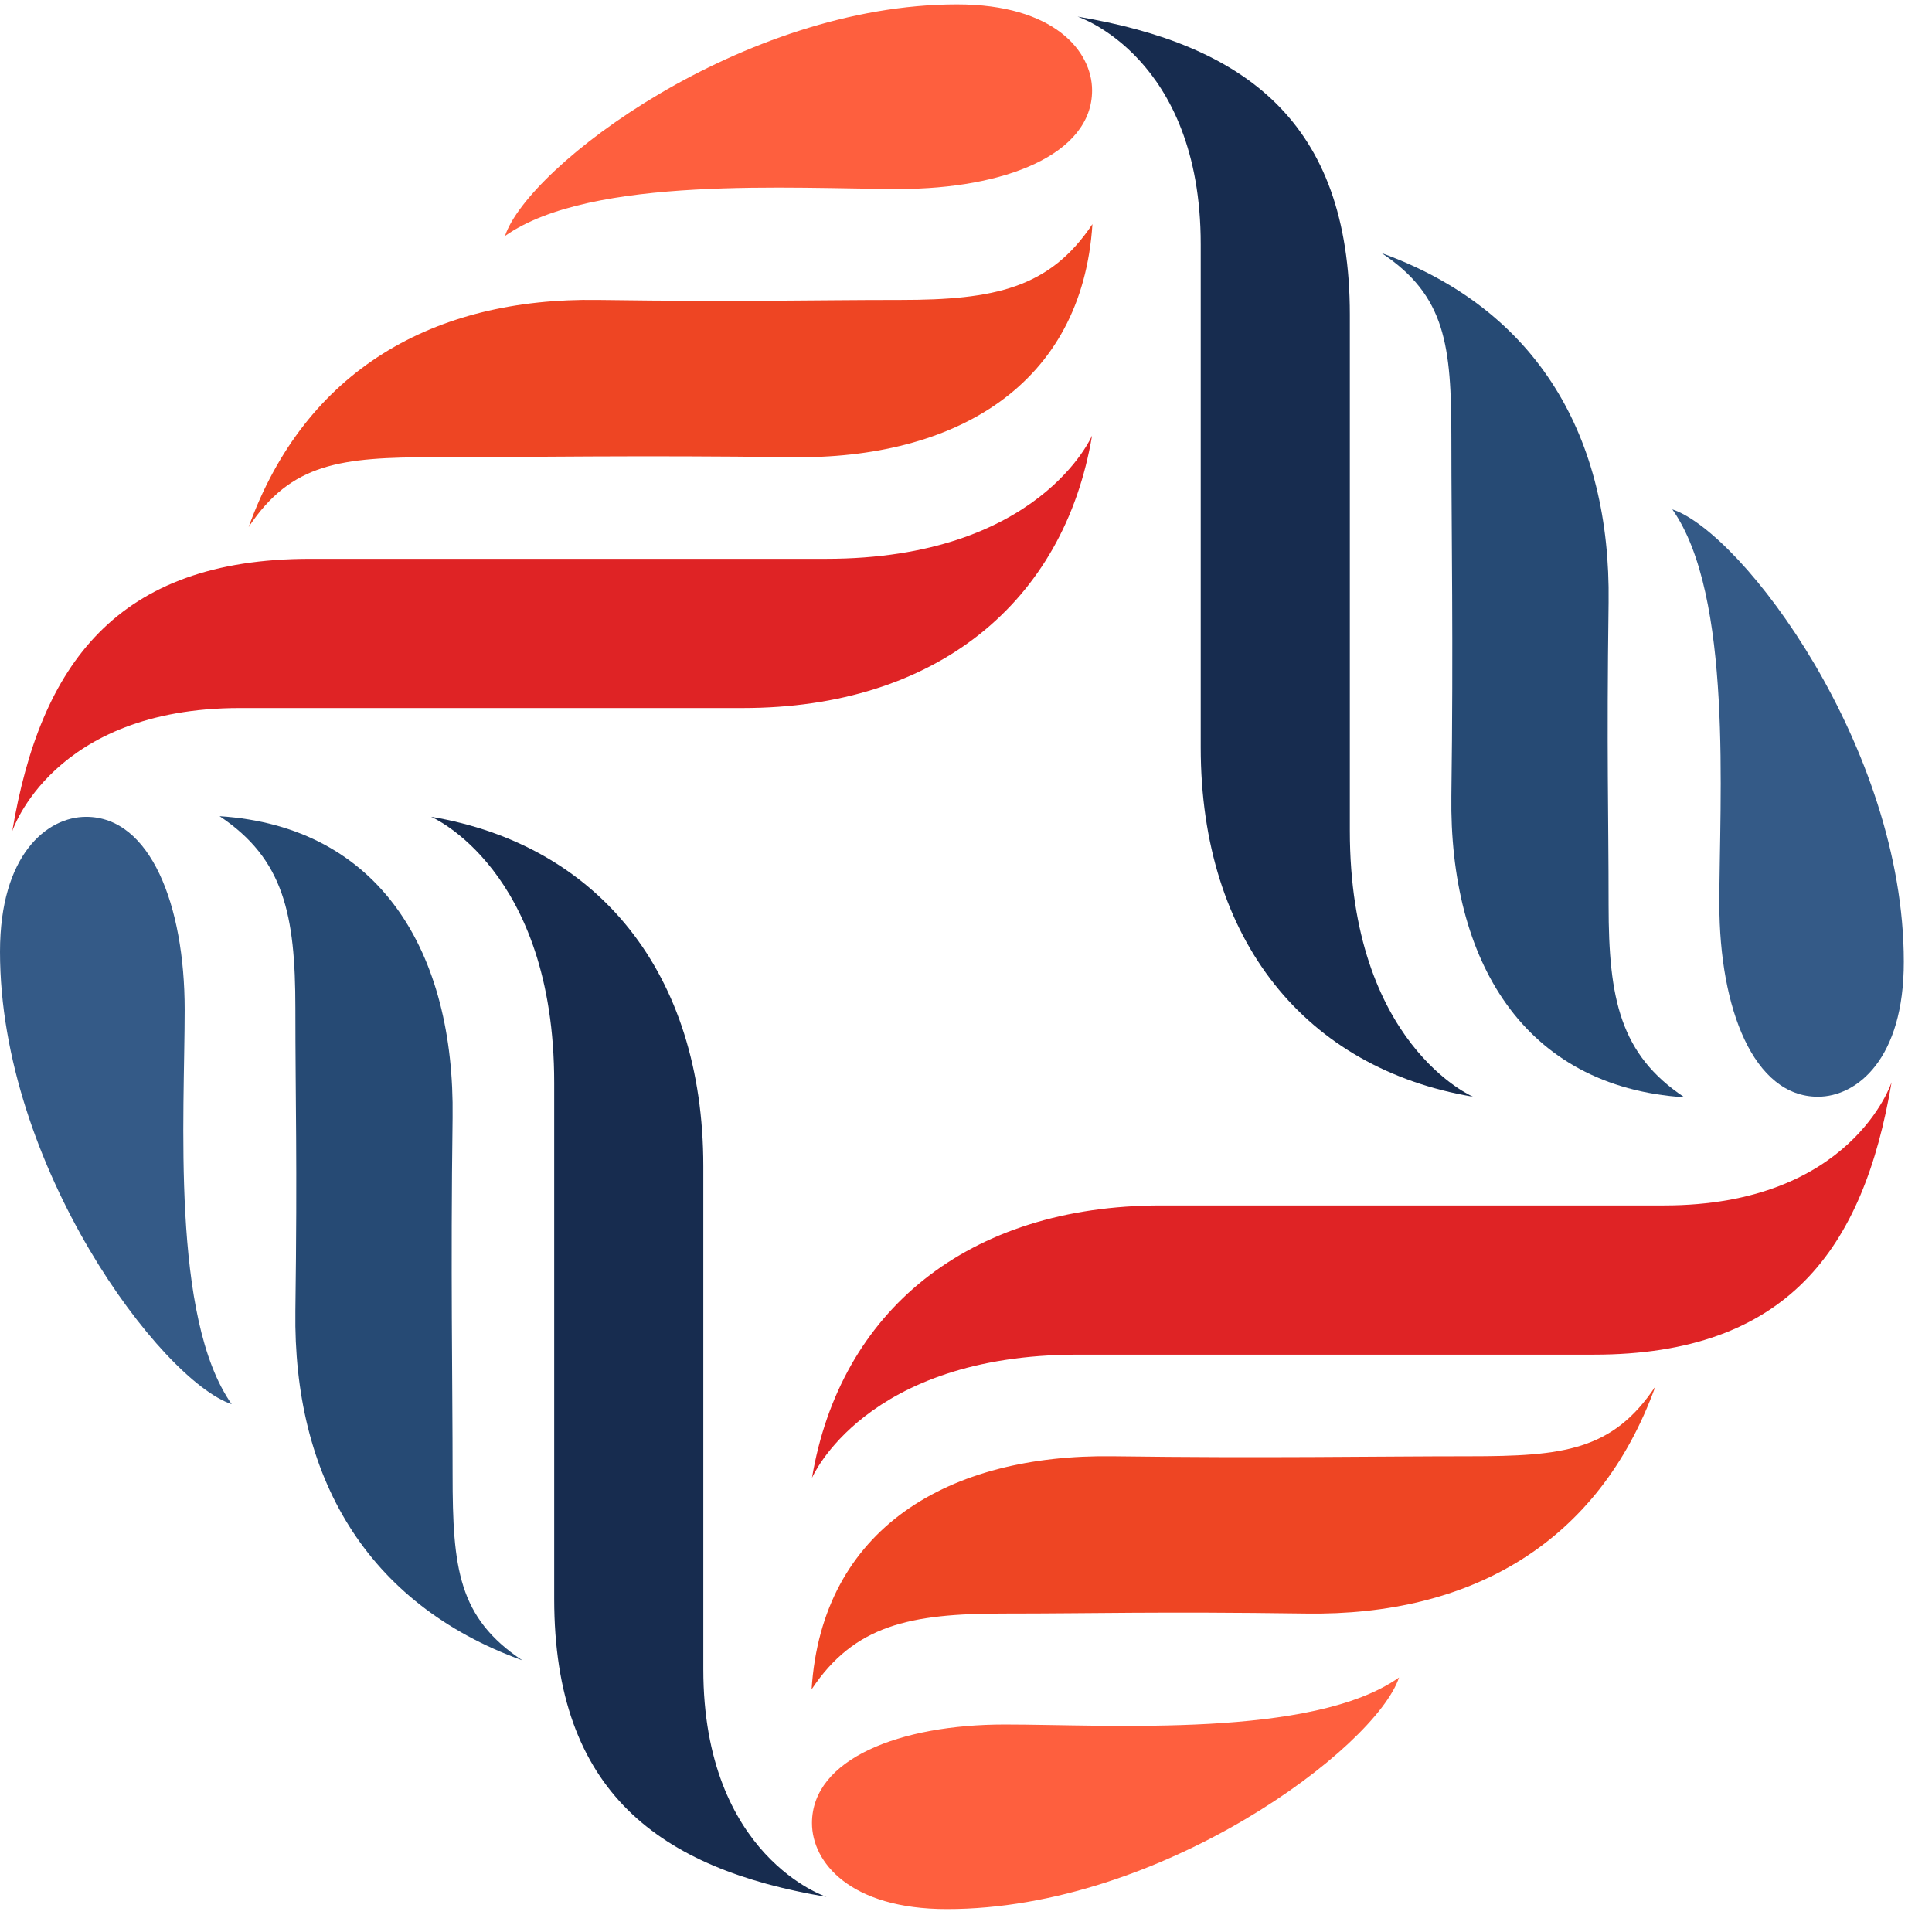
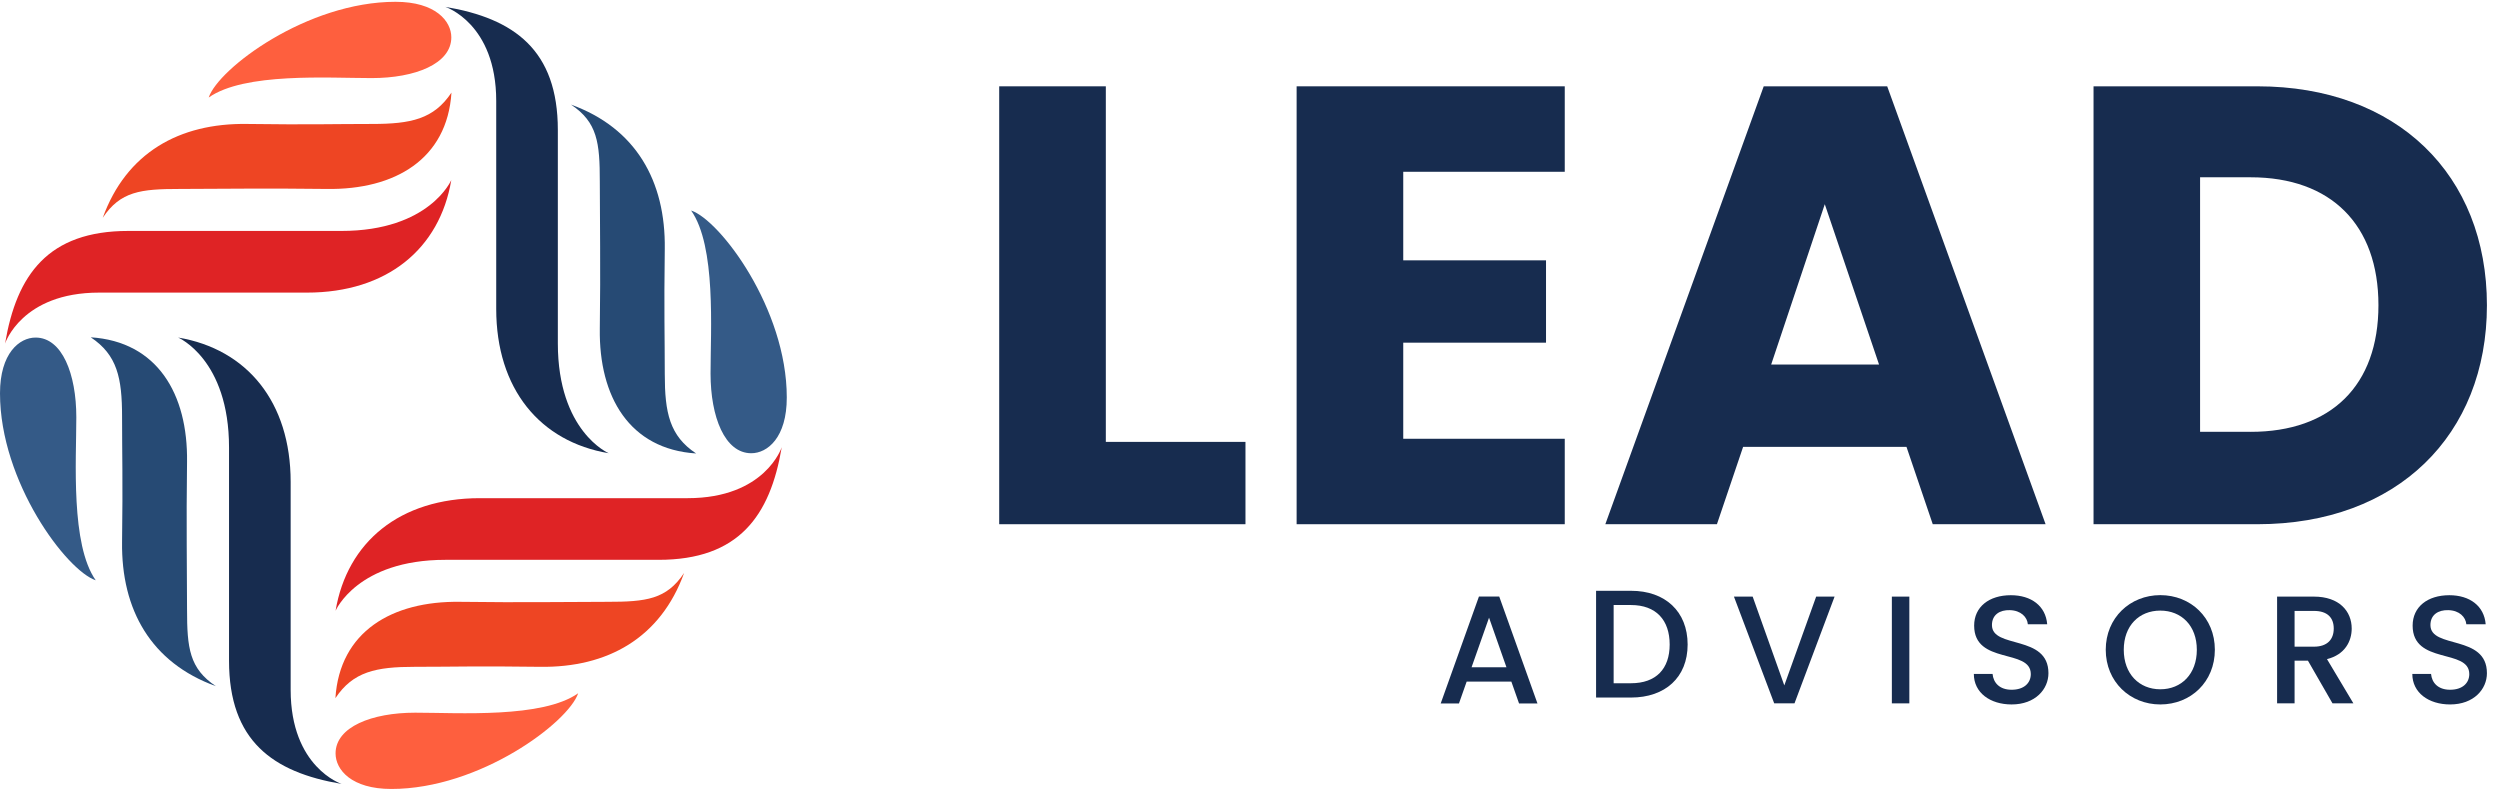
- <svg xmlns="http://www.w3.org/2000/svg" width="61" height="61" viewBox="0 0 61 61" fill="none">
+ <svg xmlns="http://www.w3.org/2000/svg" width="191" height="61" viewBox="0 0 191 61" fill="none">
  <path d="M25.637 46.662C26.522 41.399 30.553 38.06 36.663 38.06H52.54C58.465 38.06 59.724 34.17 59.724 34.17C58.839 39.433 56.429 42.771 50.319 42.771H34.033C27.294 42.771 25.637 46.662 25.637 46.662Z" fill="#DF2325" />
  <path d="M52.266 43.775C50.918 45.8 49.357 45.979 46.394 45.979C43.431 45.979 39.952 46.044 35.137 45.979C29.953 45.907 25.951 48.248 25.625 53.339C26.973 51.313 28.724 50.945 31.687 50.945C34.65 50.945 36.431 50.879 41.246 50.945C46.424 51.022 50.473 48.735 52.266 43.775Z" fill="#EE4523" />
  <path d="M25.637 57.562C25.637 55.536 28.409 54.449 31.722 54.449C35.035 54.449 41.448 54.889 44.173 52.964C43.431 55.186 36.662 60.277 29.9 60.277C26.836 60.277 25.637 58.798 25.637 57.562Z" fill="#FE5F3E" />
  <path d="M13.609 25.788C18.869 26.674 22.206 30.707 22.206 36.819V52.703C22.206 58.632 26.095 59.891 26.095 59.891C20.834 59.006 17.498 56.594 17.498 50.482V34.188C17.498 27.44 13.609 25.788 13.609 25.788Z" fill="#172C4F" />
  <path d="M16.493 52.424C14.468 51.075 14.29 49.513 14.29 46.549C14.29 43.585 14.225 40.104 14.29 35.286C14.361 30.101 12.022 26.097 6.933 25.77C8.958 27.119 9.326 28.871 9.326 31.835C9.326 34.799 9.391 36.581 9.326 41.399C9.255 46.585 11.535 50.63 16.493 52.424Z" fill="#264A74" />
  <path d="M2.719 25.79C4.744 25.79 5.831 28.564 5.831 31.879C5.831 35.187 5.391 41.609 7.315 44.335C5.088 43.593 0 36.821 0 30.049C0 26.984 1.484 25.79 2.719 25.79Z" fill="#345A87" />
  <path d="M34.48 13.753C33.596 19.016 29.564 22.355 23.454 22.355H7.572C1.646 22.355 0.387 26.245 0.387 26.245C1.272 20.983 3.683 17.644 9.792 17.644H26.079C32.824 17.644 34.48 13.753 34.48 13.753Z" fill="#DF2325" />
  <path d="M7.85 16.64C9.198 14.615 10.76 14.436 13.723 14.436C16.685 14.436 20.165 14.371 24.98 14.436C30.163 14.508 34.165 12.167 34.492 7.076C33.144 9.102 31.392 9.47 28.43 9.47C25.467 9.47 23.686 9.536 18.87 9.47C13.693 9.393 9.643 11.68 7.85 16.64Z" fill="#EE4523" />
  <path d="M34.481 2.853C34.481 4.879 31.708 5.966 28.395 5.966C25.082 5.966 18.67 5.526 15.944 7.451C16.686 5.229 23.455 0.138 30.218 0.138C33.282 0.138 34.481 1.617 34.481 2.853Z" fill="#FE5F3E" />
  <path d="M46.508 34.627C41.248 33.742 37.911 29.709 37.911 23.596V7.712C37.911 1.784 34.022 0.524 34.022 0.524C39.282 1.409 42.619 3.821 42.619 9.934V26.228C42.619 32.976 46.508 34.627 46.508 34.627Z" fill="#172C4F" />
  <path d="M43.623 7.991C45.647 9.34 45.825 10.902 45.825 13.866C45.825 16.83 45.891 20.311 45.825 25.129C45.754 30.314 48.093 34.318 53.182 34.645C51.157 33.297 50.789 31.544 50.789 28.58C50.789 25.616 50.724 23.834 50.789 19.016C50.86 13.831 48.58 9.785 43.623 7.991Z" fill="#264A74" />
  <path d="M57.397 34.627C55.372 34.627 54.286 31.853 54.286 28.538C54.286 25.23 54.725 18.808 52.801 16.082C55.022 16.824 60.11 23.596 60.11 30.362C60.116 33.433 58.632 34.627 57.397 34.627Z" fill="#345A87" />
+   <path d="M84.485 6.595V33.76H95.154V40.05H76.339V6.595H84.485Z" fill="#172C4F" />
+   <path d="M119.547 13.124H107.208V19.89H118.116V26.18H107.208V33.522H119.547V40.05H99.062V6.595H119.547V13.124Z" fill="#172C4F" />
+   <path d="M145.655 34.14H133.174L131.173 40.05H122.647L134.748 6.595H144.182L156.283 40.05H147.662L145.655 34.14ZM139.414 15.601L135.318 27.849H143.559L139.414 15.601Z" fill="#172C4F" />
+   <path d="M190.001 23.323C190.001 33.237 183.144 40.05 172.474 40.05H159.946V6.595H172.474C183.144 6.595 190.001 13.361 190.001 23.323ZM171.945 32.993C178.091 32.993 181.713 29.465 181.713 23.317C181.713 17.169 178.091 13.545 171.945 13.545H168.086V32.988H171.945V32.993Z" fill="#172C4F" />
+   <path d="M115.467 52.074H112.053L111.465 53.743H110.07L112.991 45.575H114.541L117.462 53.743H116.055L115.467 52.074ZM113.763 47.191L112.427 50.98H115.093L113.763 47.191Z" fill="#172C4F" />
+   <path d="M128.935 49.242C128.935 51.755 127.219 53.293 124.606 53.293H121.94V45.137H124.606C127.219 45.132 128.935 46.718 128.935 49.242ZM124.606 52.2C126.53 52.2 127.563 51.095 127.563 49.242C127.563 47.377 126.53 46.224 124.606 46.224H123.282V52.2H124.606Z" fill="#172C4F" />
+   <path d="M138.755 45.581H140.162L137.099 53.737H135.549L132.473 45.581H133.904L136.321 52.365L138.755 45.581Z" fill="#172C4F" />
+   <path d="M144.538 45.581H145.874V53.737H144.538V45.581Z" fill="#172C4F" />
+   <path d="M153.687 53.82C152.054 53.82 150.801 52.929 150.801 51.486H152.232C152.292 52.157 152.761 52.697 153.687 52.697C154.625 52.697 155.153 52.193 155.153 51.498C155.153 49.525 150.825 50.803 150.825 47.797C150.825 46.365 151.965 45.474 153.627 45.474C155.189 45.474 156.293 46.294 156.406 47.696H154.928C154.88 47.143 154.399 46.639 153.556 46.615C152.784 46.591 152.185 46.965 152.185 47.755C152.185 49.597 156.501 48.45 156.501 51.432C156.501 52.65 155.504 53.82 153.687 53.82Z" fill="#172C4F" />
+   <path d="M165.047 53.82C162.749 53.82 160.879 52.097 160.879 49.638C160.879 47.196 162.743 45.468 165.047 45.468C167.369 45.468 169.215 47.19 169.215 49.638C169.215 52.097 167.374 53.82 165.047 53.82ZM165.047 52.661C166.668 52.661 167.838 51.485 167.838 49.644C167.838 47.802 166.662 46.65 165.047 46.65C163.426 46.65 162.256 47.802 162.256 49.644C162.256 51.485 163.432 52.661 165.047 52.661Z" fill="#172C4F" />
+   <path d="M176.784 45.581C178.72 45.581 179.67 46.698 179.67 48.022C179.67 48.985 179.153 50.018 177.782 50.357L179.8 53.737H178.203L176.327 50.476H175.306V53.737H173.97V45.581H176.784ZM176.784 46.674H175.306V49.406H176.784C177.829 49.406 178.298 48.83 178.298 48.022C178.298 47.203 177.829 46.674 176.784 46.674Z" fill="#172C4F" />
+   <path d="M187.187 53.82C185.554 53.82 184.301 52.929 184.301 51.486H185.732C185.792 52.157 186.261 52.697 187.187 52.697C188.125 52.697 188.653 52.193 188.653 51.498C188.653 49.525 184.325 50.803 184.325 47.797C184.325 46.365 185.465 45.474 187.128 45.474C188.689 45.474 189.793 46.294 189.906 47.696H188.428C188.38 47.143 187.899 46.639 187.056 46.615C186.284 46.591 185.685 46.965 185.685 47.755C185.685 49.597 190.001 48.45 190.001 51.432C190.001 52.65 189.004 53.82 187.187 53.82Z" fill="#172C4F" />
</svg>
